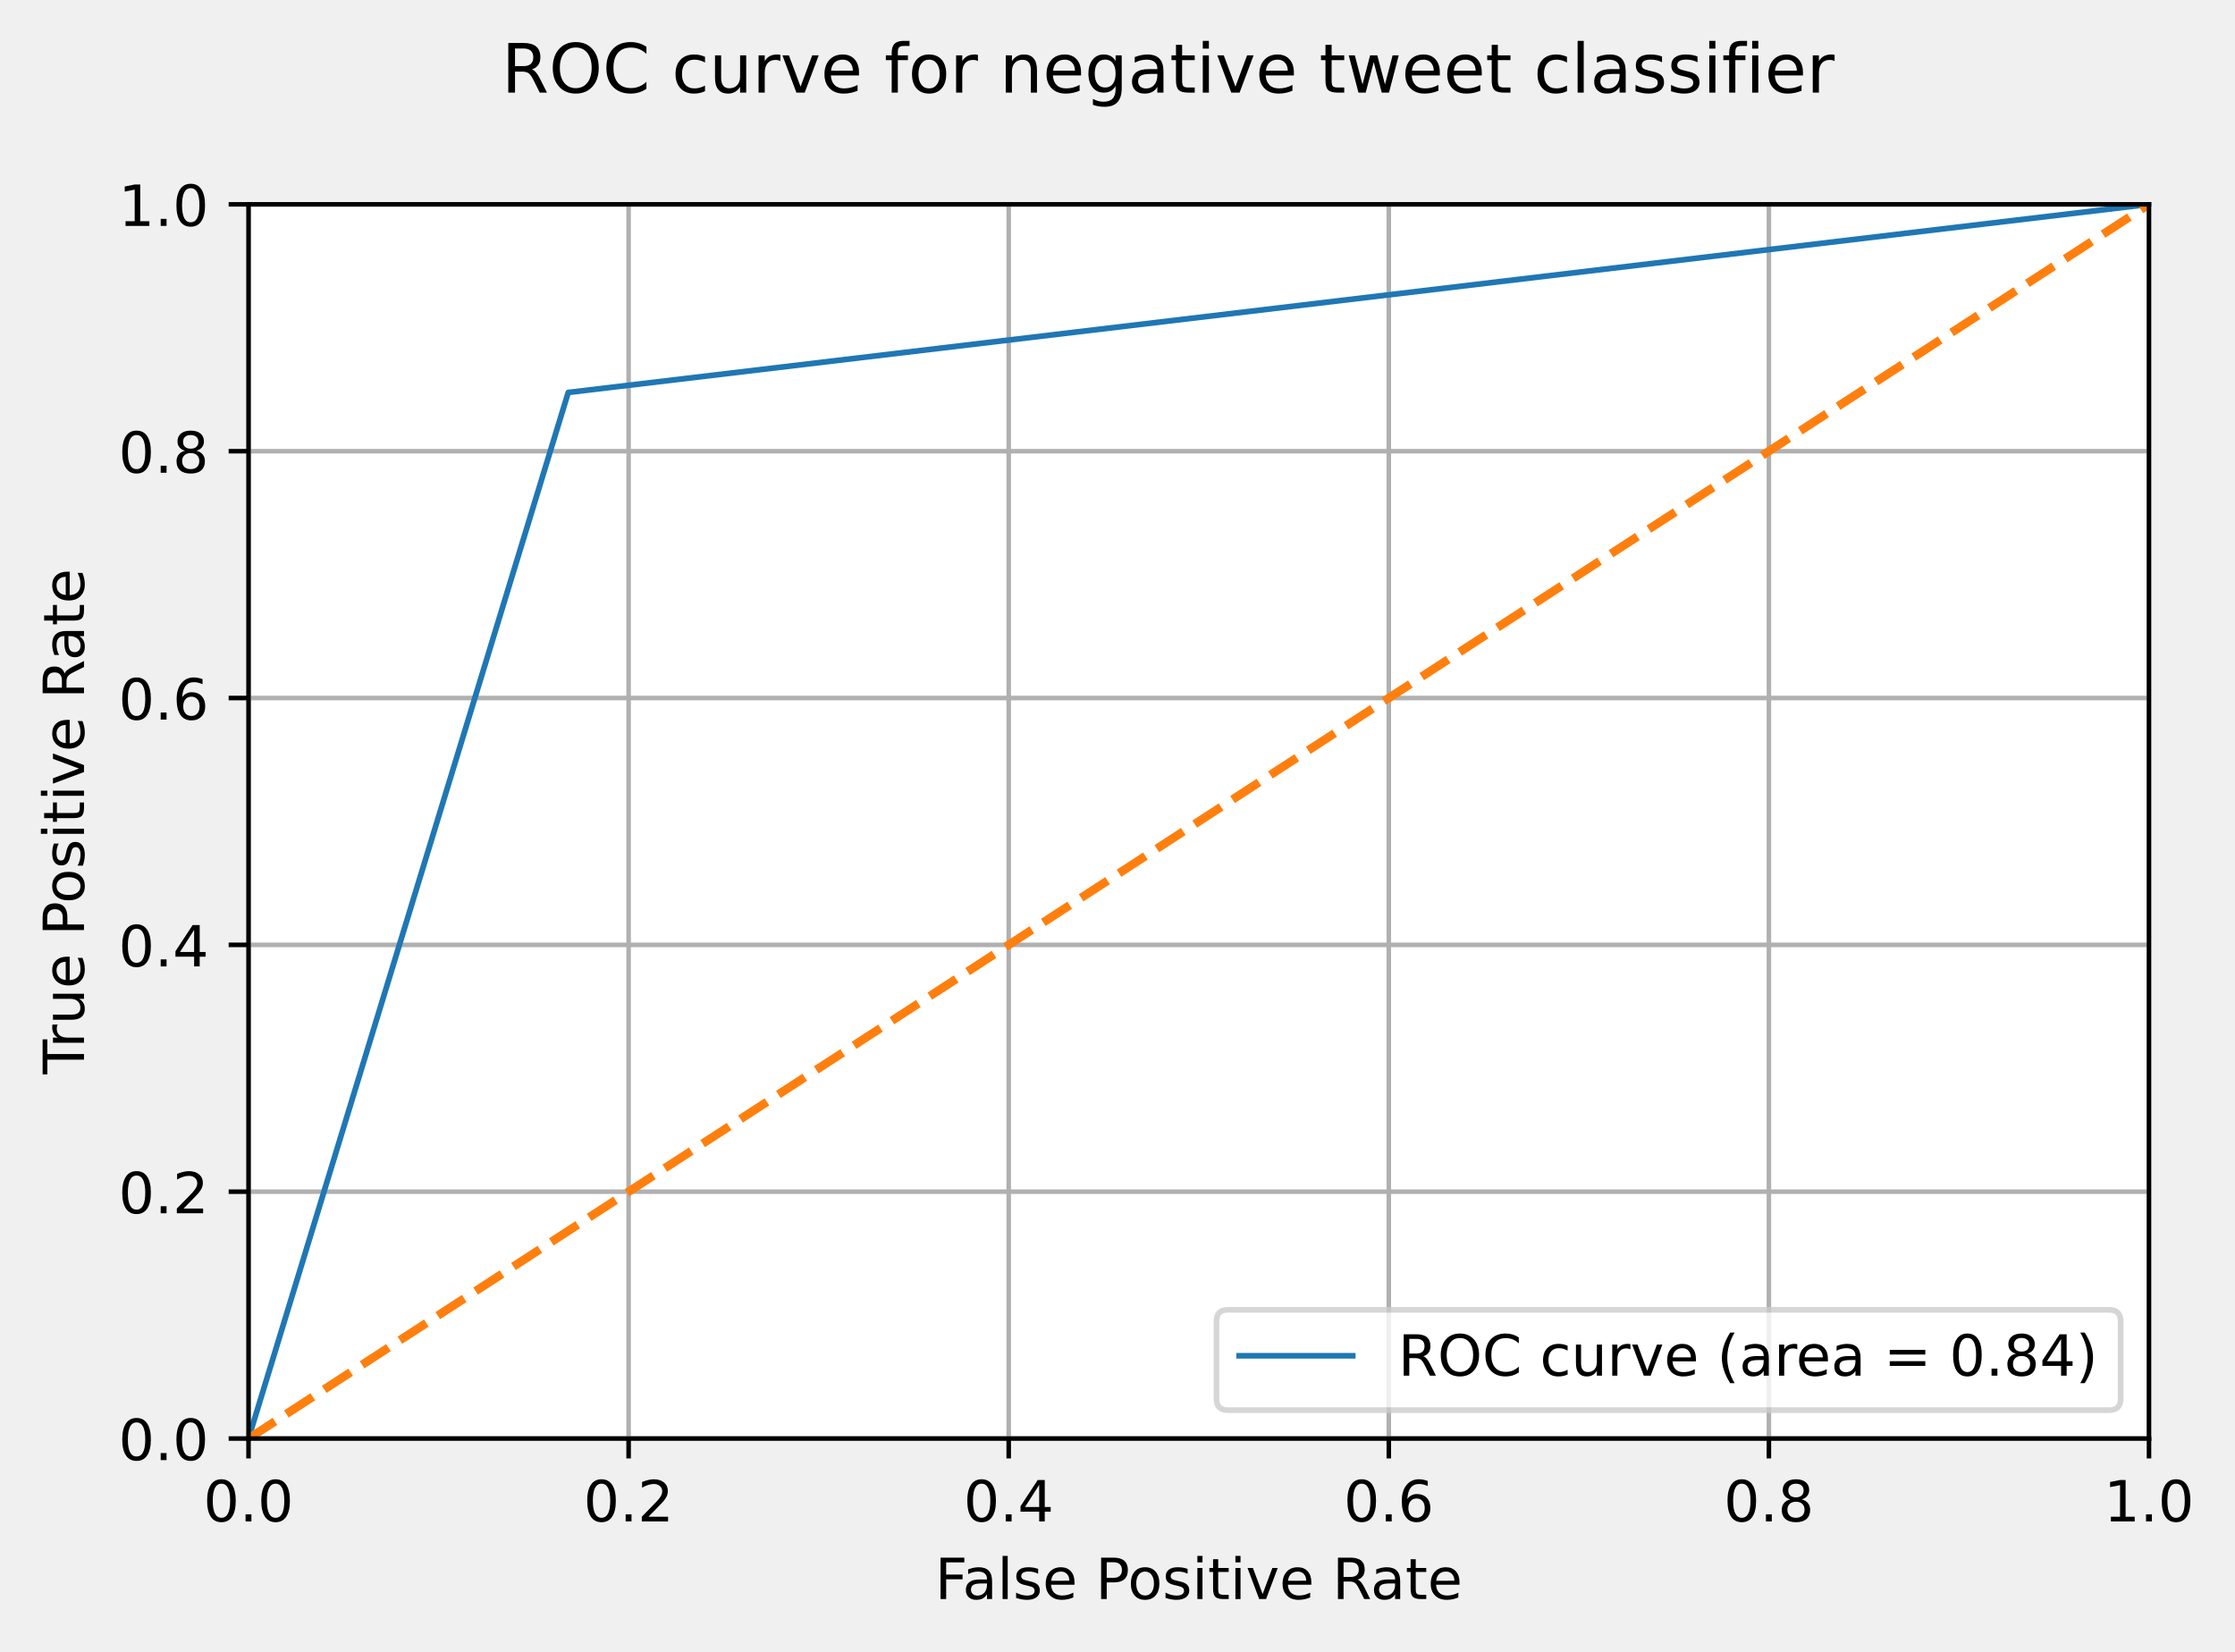
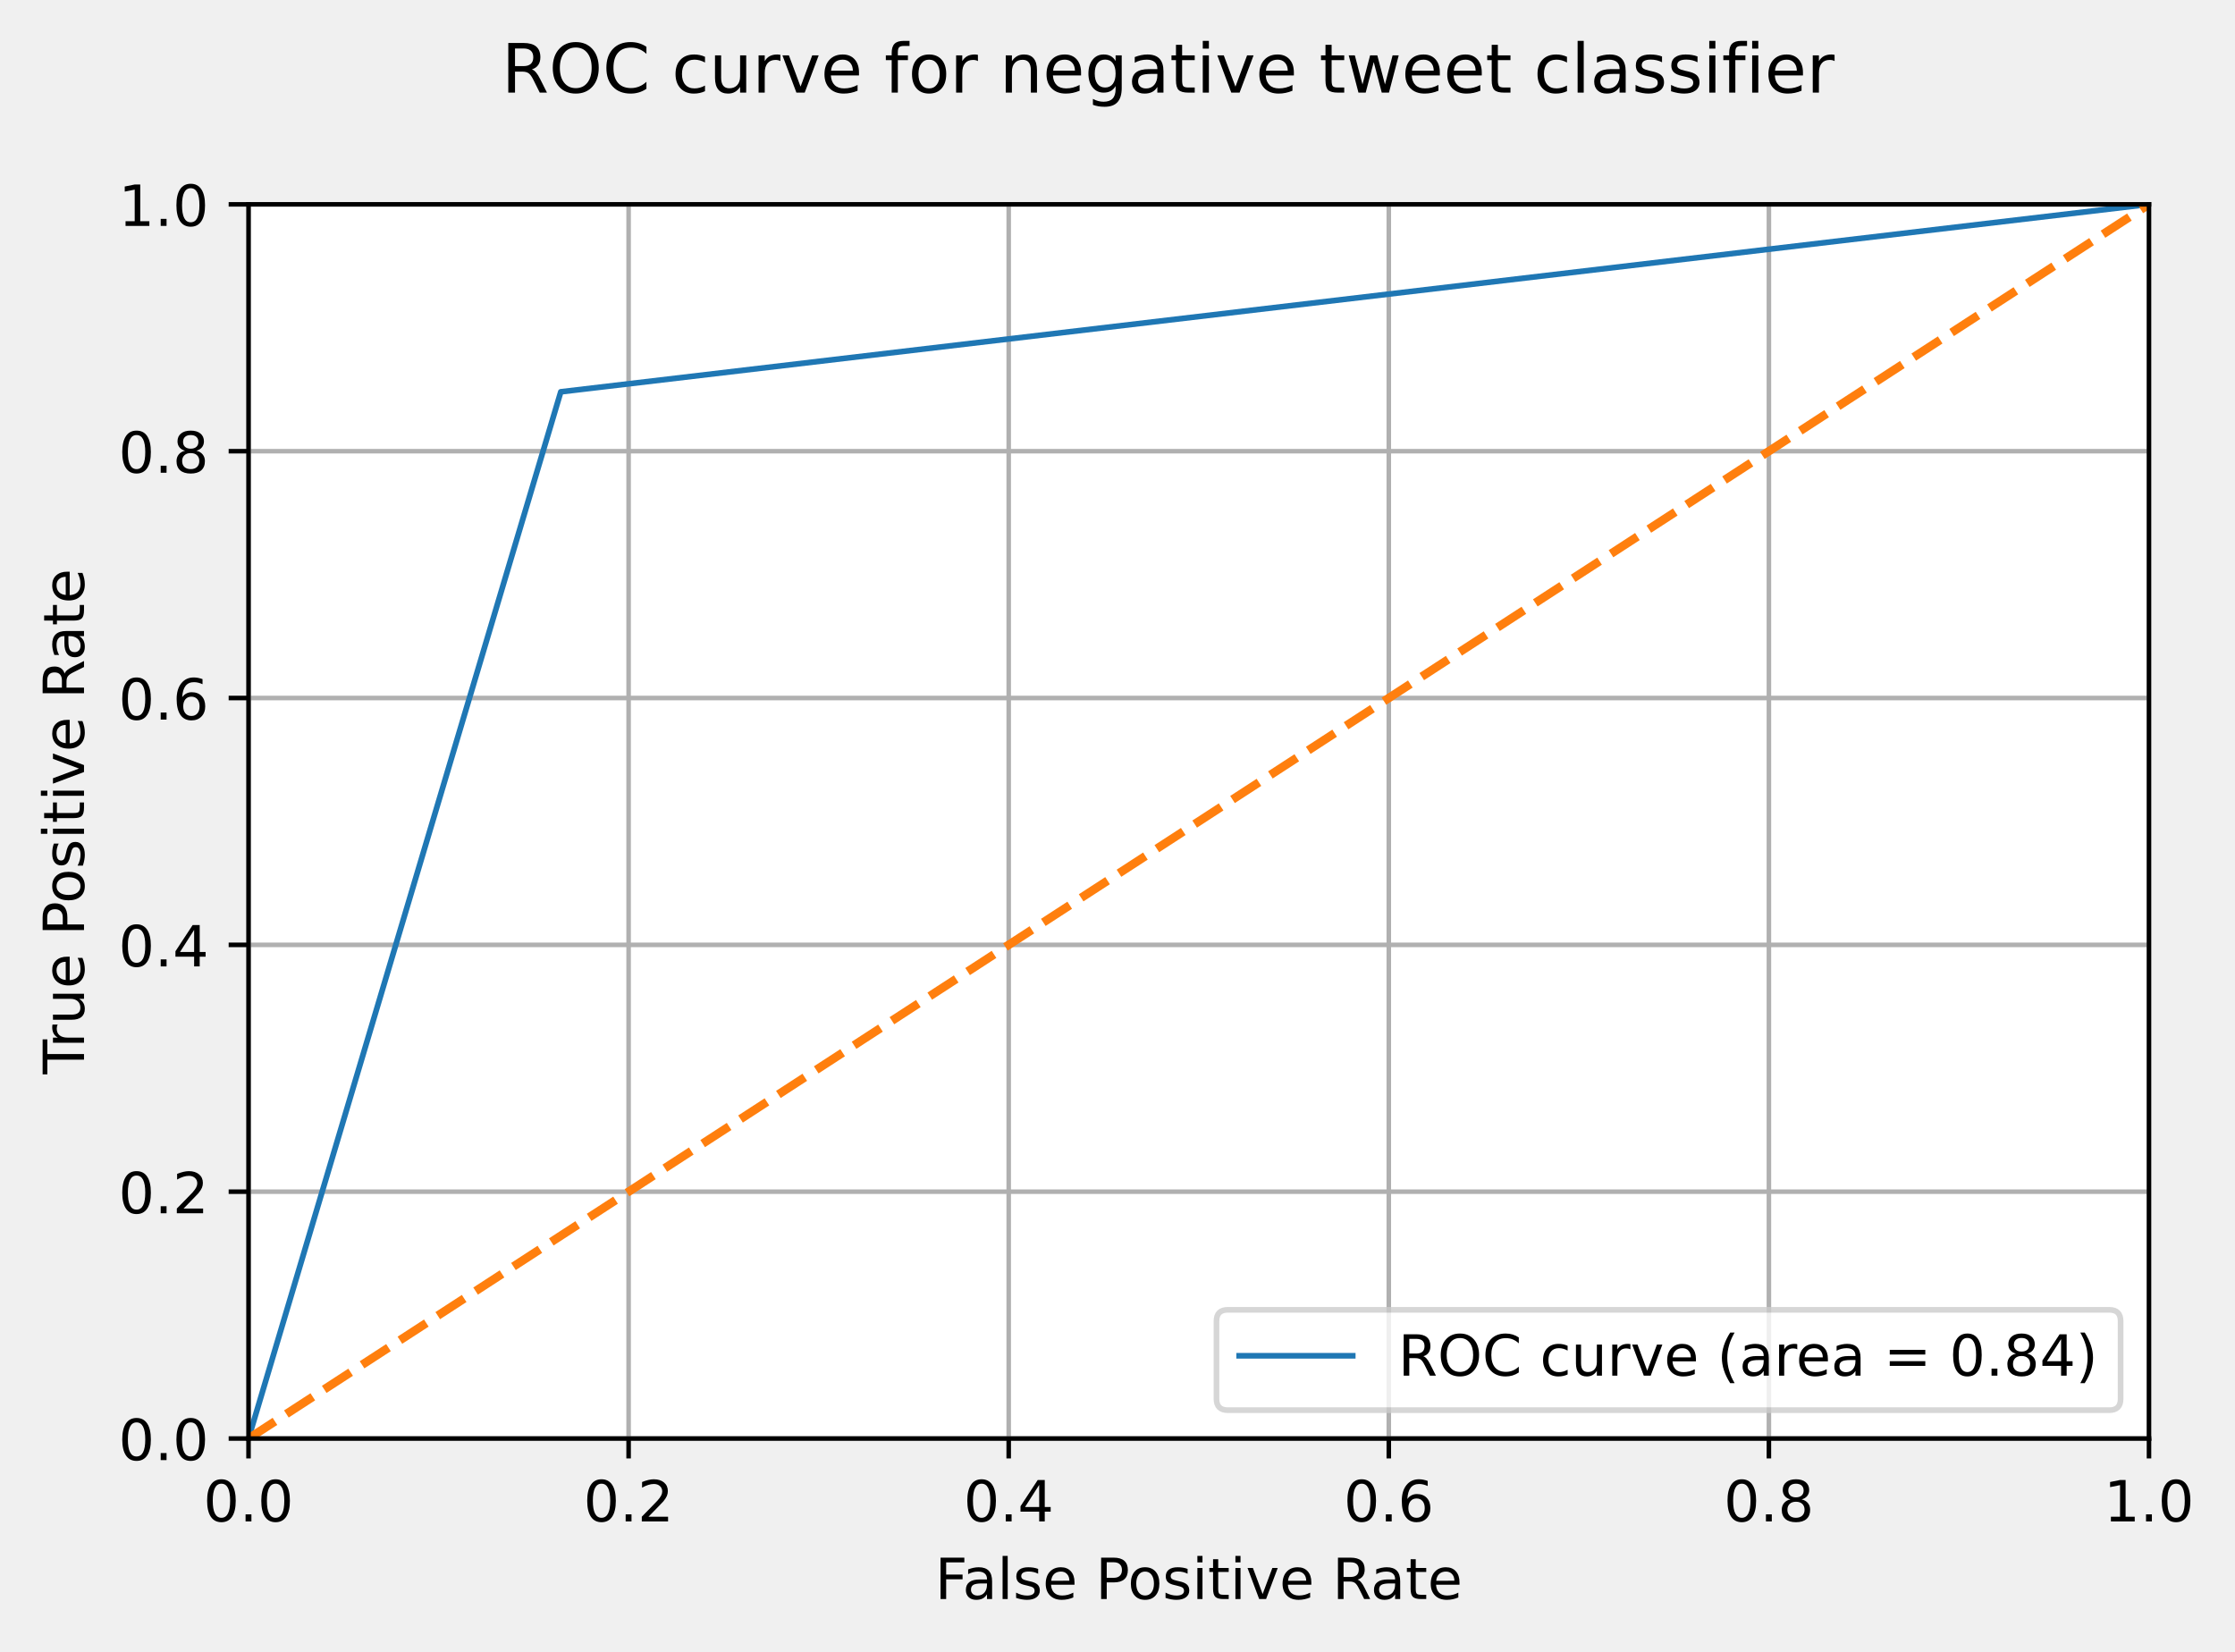
<svg xmlns="http://www.w3.org/2000/svg" xmlns:xlink="http://www.w3.org/1999/xlink" width="393.733pt" height="290.996pt" viewBox="0 0 393.733 290.996" version="1.1">
  <defs>
    <style type="text/css">*{stroke-linejoin: round; stroke-linecap: butt}</style>
  </defs>
  <g id="figure_1">
    <g id="patch_1">
      <path d="M 0 290.996  L 393.733 290.996  L 393.733 0  L 0 0  L 0 290.996  z " style="fill: none" />
    </g>
    <g id="axes_1">
      <g id="patch_2">
        <path d="M 43.781 253.44  L 378.581 253.44  L 378.581 36  L 43.781 36  z " style="fill: #ffffff" />
      </g>
      <g id="matplotlib.axis_1">
        <g id="xtick_1">
          <g id="line2d_1">
-             <path d="M 43.781 253.44  L 43.781 36  " clip-path="url(#pd7490b8d99)" style="fill: none; stroke: #b0b0b0; stroke-width: 0.8; stroke-linecap: square" />
+             <path d="M 43.781 253.44  L 43.781 36  " clip-path="url(#pb6e05b1ce3)" style="fill: none; stroke: #b0b0b0; stroke-width: 0.8; stroke-linecap: square" />
          </g>
          <g id="line2d_2">
            <defs>
-               <path id="m0e8e93b1cd" d="M 0 0  L 0 3.5  " style="stroke: #000000; stroke-width: 0.8" />
+               <path id="mb6fd7aa247" d="M 0 0  L 0 3.5  " style="stroke: #000000; stroke-width: 0.8" />
            </defs>
            <g>
-               <use xlink:href="#m0e8e93b1cd" x="43.781" y="253.44" style="stroke: #000000; stroke-width: 0.8" />
+               <use xlink:href="#mb6fd7aa247" x="43.781" y="253.44" style="stroke: #000000; stroke-width: 0.8" />
            </g>
          </g>
          <g id="text_1">
            <g transform="translate(35.82969 268.0384)scale(0.1 -0.1)">
              <defs>
                <path id="DejaVuSans-30" d="M 2034 4250  Q 1547 4250 1301 3770  Q 1056 3291 1056 2328  Q 1056 1369 1301 889  Q 1547 409 2034 409  Q 2525 409 2770 889  Q 3016 1369 3016 2328  Q 3016 3291 2770 3770  Q 2525 4250 2034 4250  z M 2034 4750  Q 2819 4750 3233 4129  Q 3647 3509 3647 2328  Q 3647 1150 3233 529  Q 2819 -91 2034 -91  Q 1250 -91 836 529  Q 422 1150 422 2328  Q 422 3509 836 4129  Q 1250 4750 2034 4750  z " transform="scale(0.015625)" />
                <path id="DejaVuSans-2e" d="M 684 794  L 1344 794  L 1344 0  L 684 0  L 684 794  z " transform="scale(0.015625)" />
              </defs>
              <use xlink:href="#DejaVuSans-30" />
              <use xlink:href="#DejaVuSans-2e" x="63.623" />
              <use xlink:href="#DejaVuSans-30" x="95.41" />
            </g>
          </g>
        </g>
        <g id="xtick_2">
          <g id="line2d_3">
-             <path d="M 110.741 253.44  L 110.741 36  " clip-path="url(#pd7490b8d99)" style="fill: none; stroke: #b0b0b0; stroke-width: 0.8; stroke-linecap: square" />
+             <path d="M 110.741 253.44  L 110.741 36  " clip-path="url(#pb6e05b1ce3)" style="fill: none; stroke: #b0b0b0; stroke-width: 0.8; stroke-linecap: square" />
          </g>
          <g id="line2d_4">
            <g>
-               <use xlink:href="#m0e8e93b1cd" x="110.741" y="253.44" style="stroke: #000000; stroke-width: 0.8" />
+               <use xlink:href="#mb6fd7aa247" x="110.741" y="253.44" style="stroke: #000000; stroke-width: 0.8" />
            </g>
          </g>
          <g id="text_2">
            <g transform="translate(102.7897 268.0384)scale(0.1 -0.1)">
              <defs>
                <path id="DejaVuSans-32" d="M 1228 531  L 3431 531  L 3431 0  L 469 0  L 469 531  Q 828 903 1448 1529  Q 2069 2156 2228 2338  Q 2531 2678 2651 2914  Q 2772 3150 2772 3378  Q 2772 3750 2511 3984  Q 2250 4219 1831 4219  Q 1534 4219 1204 4116  Q 875 4013 500 3803  L 500 4441  Q 881 4594 1212 4672  Q 1544 4750 1819 4750  Q 2544 4750 2975 4387  Q 3406 4025 3406 3419  Q 3406 3131 3298 2873  Q 3191 2616 2906 2266  Q 2828 2175 2409 1742  Q 1991 1309 1228 531  z " transform="scale(0.015625)" />
              </defs>
              <use xlink:href="#DejaVuSans-30" />
              <use xlink:href="#DejaVuSans-2e" x="63.623" />
              <use xlink:href="#DejaVuSans-32" x="95.41" />
            </g>
          </g>
        </g>
        <g id="xtick_3">
          <g id="line2d_5">
-             <path d="M 177.701 253.44  L 177.701 36  " clip-path="url(#pd7490b8d99)" style="fill: none; stroke: #b0b0b0; stroke-width: 0.8; stroke-linecap: square" />
+             <path d="M 177.701 253.44  L 177.701 36  " clip-path="url(#pb6e05b1ce3)" style="fill: none; stroke: #b0b0b0; stroke-width: 0.8; stroke-linecap: square" />
          </g>
          <g id="line2d_6">
            <g>
-               <use xlink:href="#m0e8e93b1cd" x="177.701" y="253.44" style="stroke: #000000; stroke-width: 0.8" />
+               <use xlink:href="#mb6fd7aa247" x="177.701" y="253.44" style="stroke: #000000; stroke-width: 0.8" />
            </g>
          </g>
          <g id="text_3">
            <g transform="translate(169.7497 268.0384)scale(0.1 -0.1)">
              <defs>
                <path id="DejaVuSans-34" d="M 2419 4116  L 825 1625  L 2419 1625  L 2419 4116  z M 2253 4666  L 3047 4666  L 3047 1625  L 3713 1625  L 3713 1100  L 3047 1100  L 3047 0  L 2419 0  L 2419 1100  L 313 1100  L 313 1709  L 2253 4666  z " transform="scale(0.015625)" />
              </defs>
              <use xlink:href="#DejaVuSans-30" />
              <use xlink:href="#DejaVuSans-2e" x="63.623" />
              <use xlink:href="#DejaVuSans-34" x="95.41" />
            </g>
          </g>
        </g>
        <g id="xtick_4">
          <g id="line2d_7">
-             <path d="M 244.661 253.44  L 244.661 36  " clip-path="url(#pd7490b8d99)" style="fill: none; stroke: #b0b0b0; stroke-width: 0.8; stroke-linecap: square" />
+             <path d="M 244.661 253.44  L 244.661 36  " clip-path="url(#pb6e05b1ce3)" style="fill: none; stroke: #b0b0b0; stroke-width: 0.8; stroke-linecap: square" />
          </g>
          <g id="line2d_8">
            <g>
-               <use xlink:href="#m0e8e93b1cd" x="244.661" y="253.44" style="stroke: #000000; stroke-width: 0.8" />
+               <use xlink:href="#mb6fd7aa247" x="244.661" y="253.44" style="stroke: #000000; stroke-width: 0.8" />
            </g>
          </g>
          <g id="text_4">
            <g transform="translate(236.7097 268.0384)scale(0.1 -0.1)">
              <defs>
                <path id="DejaVuSans-36" d="M 2113 2584  Q 1688 2584 1439 2293  Q 1191 2003 1191 1497  Q 1191 994 1439 701  Q 1688 409 2113 409  Q 2538 409 2786 701  Q 3034 994 3034 1497  Q 3034 2003 2786 2293  Q 2538 2584 2113 2584  z M 3366 4563  L 3366 3988  Q 3128 4100 2886 4159  Q 2644 4219 2406 4219  Q 1781 4219 1451 3797  Q 1122 3375 1075 2522  Q 1259 2794 1537 2939  Q 1816 3084 2150 3084  Q 2853 3084 3261 2657  Q 3669 2231 3669 1497  Q 3669 778 3244 343  Q 2819 -91 2113 -91  Q 1303 -91 875 529  Q 447 1150 447 2328  Q 447 3434 972 4092  Q 1497 4750 2381 4750  Q 2619 4750 2861 4703  Q 3103 4656 3366 4563  z " transform="scale(0.015625)" />
              </defs>
              <use xlink:href="#DejaVuSans-30" />
              <use xlink:href="#DejaVuSans-2e" x="63.623" />
              <use xlink:href="#DejaVuSans-36" x="95.41" />
            </g>
          </g>
        </g>
        <g id="xtick_5">
          <g id="line2d_9">
-             <path d="M 311.621 253.44  L 311.621 36  " clip-path="url(#pd7490b8d99)" style="fill: none; stroke: #b0b0b0; stroke-width: 0.8; stroke-linecap: square" />
+             <path d="M 311.621 253.44  L 311.621 36  " clip-path="url(#pb6e05b1ce3)" style="fill: none; stroke: #b0b0b0; stroke-width: 0.8; stroke-linecap: square" />
          </g>
          <g id="line2d_10">
            <g>
-               <use xlink:href="#m0e8e93b1cd" x="311.621" y="253.44" style="stroke: #000000; stroke-width: 0.8" />
+               <use xlink:href="#mb6fd7aa247" x="311.621" y="253.44" style="stroke: #000000; stroke-width: 0.8" />
            </g>
          </g>
          <g id="text_5">
            <g transform="translate(303.6697 268.0384)scale(0.1 -0.1)">
              <defs>
                <path id="DejaVuSans-38" d="M 2034 2216  Q 1584 2216 1326 1975  Q 1069 1734 1069 1313  Q 1069 891 1326 650  Q 1584 409 2034 409  Q 2484 409 2743 651  Q 3003 894 3003 1313  Q 3003 1734 2745 1975  Q 2488 2216 2034 2216  z M 1403 2484  Q 997 2584 770 2862  Q 544 3141 544 3541  Q 544 4100 942 4425  Q 1341 4750 2034 4750  Q 2731 4750 3128 4425  Q 3525 4100 3525 3541  Q 3525 3141 3298 2862  Q 3072 2584 2669 2484  Q 3125 2378 3379 2068  Q 3634 1759 3634 1313  Q 3634 634 3220 271  Q 2806 -91 2034 -91  Q 1263 -91 848 271  Q 434 634 434 1313  Q 434 1759 690 2068  Q 947 2378 1403 2484  z M 1172 3481  Q 1172 3119 1398 2916  Q 1625 2713 2034 2713  Q 2441 2713 2670 2916  Q 2900 3119 2900 3481  Q 2900 3844 2670 4047  Q 2441 4250 2034 4250  Q 1625 4250 1398 4047  Q 1172 3844 1172 3481  z " transform="scale(0.015625)" />
              </defs>
              <use xlink:href="#DejaVuSans-30" />
              <use xlink:href="#DejaVuSans-2e" x="63.623" />
              <use xlink:href="#DejaVuSans-38" x="95.41" />
            </g>
          </g>
        </g>
        <g id="xtick_6">
          <g id="line2d_11">
-             <path d="M 378.581 253.44  L 378.581 36  " clip-path="url(#pd7490b8d99)" style="fill: none; stroke: #b0b0b0; stroke-width: 0.8; stroke-linecap: square" />
+             <path d="M 378.581 253.44  L 378.581 36  " clip-path="url(#pb6e05b1ce3)" style="fill: none; stroke: #b0b0b0; stroke-width: 0.8; stroke-linecap: square" />
          </g>
          <g id="line2d_12">
            <g>
-               <use xlink:href="#m0e8e93b1cd" x="378.581" y="253.44" style="stroke: #000000; stroke-width: 0.8" />
+               <use xlink:href="#mb6fd7aa247" x="378.581" y="253.44" style="stroke: #000000; stroke-width: 0.8" />
            </g>
          </g>
          <g id="text_6">
            <g transform="translate(370.6297 268.0384)scale(0.1 -0.1)">
              <defs>
                <path id="DejaVuSans-31" d="M 794 531  L 1825 531  L 1825 4091  L 703 3866  L 703 4441  L 1819 4666  L 2450 4666  L 2450 531  L 3481 531  L 3481 0  L 794 0  L 794 531  z " transform="scale(0.015625)" />
              </defs>
              <use xlink:href="#DejaVuSans-31" />
              <use xlink:href="#DejaVuSans-2e" x="63.623" />
              <use xlink:href="#DejaVuSans-30" x="95.41" />
            </g>
          </g>
        </g>
        <g id="text_7">
          <g transform="translate(164.7148 281.7166)scale(0.1 -0.1)">
            <defs>
              <path id="DejaVuSans-46" d="M 628 4666  L 3309 4666  L 3309 4134  L 1259 4134  L 1259 2759  L 3109 2759  L 3109 2228  L 1259 2228  L 1259 0  L 628 0  L 628 4666  z " transform="scale(0.015625)" />
              <path id="DejaVuSans-61" d="M 2194 1759  Q 1497 1759 1228 1600  Q 959 1441 959 1056  Q 959 750 1161 570  Q 1363 391 1709 391  Q 2188 391 2477 730  Q 2766 1069 2766 1631  L 2766 1759  L 2194 1759  z M 3341 1997  L 3341 0  L 2766 0  L 2766 531  Q 2569 213 2275 61  Q 1981 -91 1556 -91  Q 1019 -91 701 211  Q 384 513 384 1019  Q 384 1609 779 1909  Q 1175 2209 1959 2209  L 2766 2209  L 2766 2266  Q 2766 2663 2505 2880  Q 2244 3097 1772 3097  Q 1472 3097 1187 3025  Q 903 2953 641 2809  L 641 3341  Q 956 3463 1253 3523  Q 1550 3584 1831 3584  Q 2591 3584 2966 3190  Q 3341 2797 3341 1997  z " transform="scale(0.015625)" />
              <path id="DejaVuSans-6c" d="M 603 4863  L 1178 4863  L 1178 0  L 603 0  L 603 4863  z " transform="scale(0.015625)" />
              <path id="DejaVuSans-73" d="M 2834 3397  L 2834 2853  Q 2591 2978 2328 3040  Q 2066 3103 1784 3103  Q 1356 3103 1142 2972  Q 928 2841 928 2578  Q 928 2378 1081 2264  Q 1234 2150 1697 2047  L 1894 2003  Q 2506 1872 2764 1633  Q 3022 1394 3022 966  Q 3022 478 2636 193  Q 2250 -91 1575 -91  Q 1294 -91 989 -36  Q 684 19 347 128  L 347 722  Q 666 556 975 473  Q 1284 391 1588 391  Q 1994 391 2212 530  Q 2431 669 2431 922  Q 2431 1156 2273 1281  Q 2116 1406 1581 1522  L 1381 1569  Q 847 1681 609 1914  Q 372 2147 372 2553  Q 372 3047 722 3315  Q 1072 3584 1716 3584  Q 2034 3584 2315 3537  Q 2597 3491 2834 3397  z " transform="scale(0.015625)" />
              <path id="DejaVuSans-65" d="M 3597 1894  L 3597 1613  L 953 1613  Q 991 1019 1311 708  Q 1631 397 2203 397  Q 2534 397 2845 478  Q 3156 559 3463 722  L 3463 178  Q 3153 47 2828 -22  Q 2503 -91 2169 -91  Q 1331 -91 842 396  Q 353 884 353 1716  Q 353 2575 817 3079  Q 1281 3584 2069 3584  Q 2775 3584 3186 3129  Q 3597 2675 3597 1894  z M 3022 2063  Q 3016 2534 2758 2815  Q 2500 3097 2075 3097  Q 1594 3097 1305 2825  Q 1016 2553 972 2059  L 3022 2063  z " transform="scale(0.015625)" />
              <path id="DejaVuSans-20" transform="scale(0.015625)" />
              <path id="DejaVuSans-50" d="M 1259 4147  L 1259 2394  L 2053 2394  Q 2494 2394 2734 2622  Q 2975 2850 2975 3272  Q 2975 3691 2734 3919  Q 2494 4147 2053 4147  L 1259 4147  z M 628 4666  L 2053 4666  Q 2838 4666 3239 4311  Q 3641 3956 3641 3272  Q 3641 2581 3239 2228  Q 2838 1875 2053 1875  L 1259 1875  L 1259 0  L 628 0  L 628 4666  z " transform="scale(0.015625)" />
              <path id="DejaVuSans-6f" d="M 1959 3097  Q 1497 3097 1228 2736  Q 959 2375 959 1747  Q 959 1119 1226 758  Q 1494 397 1959 397  Q 2419 397 2687 759  Q 2956 1122 2956 1747  Q 2956 2369 2687 2733  Q 2419 3097 1959 3097  z M 1959 3584  Q 2709 3584 3137 3096  Q 3566 2609 3566 1747  Q 3566 888 3137 398  Q 2709 -91 1959 -91  Q 1206 -91 779 398  Q 353 888 353 1747  Q 353 2609 779 3096  Q 1206 3584 1959 3584  z " transform="scale(0.015625)" />
              <path id="DejaVuSans-69" d="M 603 3500  L 1178 3500  L 1178 0  L 603 0  L 603 3500  z M 603 4863  L 1178 4863  L 1178 4134  L 603 4134  L 603 4863  z " transform="scale(0.015625)" />
              <path id="DejaVuSans-74" d="M 1172 4494  L 1172 3500  L 2356 3500  L 2356 3053  L 1172 3053  L 1172 1153  Q 1172 725 1289 603  Q 1406 481 1766 481  L 2356 481  L 2356 0  L 1766 0  Q 1100 0 847 248  Q 594 497 594 1153  L 594 3053  L 172 3053  L 172 3500  L 594 3500  L 594 4494  L 1172 4494  z " transform="scale(0.015625)" />
              <path id="DejaVuSans-76" d="M 191 3500  L 800 3500  L 1894 563  L 2988 3500  L 3597 3500  L 2284 0  L 1503 0  L 191 3500  z " transform="scale(0.015625)" />
              <path id="DejaVuSans-52" d="M 2841 2188  Q 3044 2119 3236 1894  Q 3428 1669 3622 1275  L 4263 0  L 3584 0  L 2988 1197  Q 2756 1666 2539 1819  Q 2322 1972 1947 1972  L 1259 1972  L 1259 0  L 628 0  L 628 4666  L 2053 4666  Q 2853 4666 3247 4331  Q 3641 3997 3641 3322  Q 3641 2881 3436 2590  Q 3231 2300 2841 2188  z M 1259 4147  L 1259 2491  L 2053 2491  Q 2509 2491 2742 2702  Q 2975 2913 2975 3322  Q 2975 3731 2742 3939  Q 2509 4147 2053 4147  L 1259 4147  z " transform="scale(0.015625)" />
            </defs>
            <use xlink:href="#DejaVuSans-46" />
            <use xlink:href="#DejaVuSans-61" x="48.395" />
            <use xlink:href="#DejaVuSans-6c" x="109.674" />
            <use xlink:href="#DejaVuSans-73" x="137.457" />
            <use xlink:href="#DejaVuSans-65" x="189.557" />
            <use xlink:href="#DejaVuSans-20" x="251.08" />
            <use xlink:href="#DejaVuSans-50" x="282.867" />
            <use xlink:href="#DejaVuSans-6f" x="339.545" />
            <use xlink:href="#DejaVuSans-73" x="400.727" />
            <use xlink:href="#DejaVuSans-69" x="452.826" />
            <use xlink:href="#DejaVuSans-74" x="480.609" />
            <use xlink:href="#DejaVuSans-69" x="519.818" />
            <use xlink:href="#DejaVuSans-76" x="547.602" />
            <use xlink:href="#DejaVuSans-65" x="606.781" />
            <use xlink:href="#DejaVuSans-20" x="668.305" />
            <use xlink:href="#DejaVuSans-52" x="700.092" />
            <use xlink:href="#DejaVuSans-61" x="767.324" />
            <use xlink:href="#DejaVuSans-74" x="828.604" />
            <use xlink:href="#DejaVuSans-65" x="867.812" />
          </g>
        </g>
      </g>
      <g id="matplotlib.axis_2">
        <g id="ytick_1">
          <g id="line2d_13">
-             <path d="M 43.781 253.44  L 378.581 253.44  " clip-path="url(#pd7490b8d99)" style="fill: none; stroke: #b0b0b0; stroke-width: 0.8; stroke-linecap: square" />
+             <path d="M 43.781 253.44  L 378.581 253.44  " clip-path="url(#pb6e05b1ce3)" style="fill: none; stroke: #b0b0b0; stroke-width: 0.8; stroke-linecap: square" />
          </g>
          <g id="line2d_14">
            <defs>
-               <path id="mb7db2887cf" d="M 0 0  L -3.5 0  " style="stroke: #000000; stroke-width: 0.8" />
+               <path id="m472861e6e4" d="M 0 0  L -3.5 0  " style="stroke: #000000; stroke-width: 0.8" />
            </defs>
            <g>
-               <use xlink:href="#mb7db2887cf" x="43.781" y="253.44" style="stroke: #000000; stroke-width: 0.8" />
+               <use xlink:href="#m472861e6e4" x="43.781" y="253.44" style="stroke: #000000; stroke-width: 0.8" />
            </g>
          </g>
          <g id="text_8">
            <g transform="translate(20.87813 257.2392)scale(0.1 -0.1)">
              <use xlink:href="#DejaVuSans-30" />
              <use xlink:href="#DejaVuSans-2e" x="63.623" />
              <use xlink:href="#DejaVuSans-30" x="95.41" />
            </g>
          </g>
        </g>
        <g id="ytick_2">
          <g id="line2d_15">
-             <path d="M 43.781 209.952  L 378.581 209.952  " clip-path="url(#pd7490b8d99)" style="fill: none; stroke: #b0b0b0; stroke-width: 0.8; stroke-linecap: square" />
+             <path d="M 43.781 209.952  L 378.581 209.952  " clip-path="url(#pb6e05b1ce3)" style="fill: none; stroke: #b0b0b0; stroke-width: 0.8; stroke-linecap: square" />
          </g>
          <g id="line2d_16">
            <g>
-               <use xlink:href="#mb7db2887cf" x="43.781" y="209.952" style="stroke: #000000; stroke-width: 0.8" />
+               <use xlink:href="#m472861e6e4" x="43.781" y="209.952" style="stroke: #000000; stroke-width: 0.8" />
            </g>
          </g>
          <g id="text_9">
            <g transform="translate(20.87813 213.7512)scale(0.1 -0.1)">
              <use xlink:href="#DejaVuSans-30" />
              <use xlink:href="#DejaVuSans-2e" x="63.623" />
              <use xlink:href="#DejaVuSans-32" x="95.41" />
            </g>
          </g>
        </g>
        <g id="ytick_3">
          <g id="line2d_17">
-             <path d="M 43.781 166.464  L 378.581 166.464  " clip-path="url(#pd7490b8d99)" style="fill: none; stroke: #b0b0b0; stroke-width: 0.8; stroke-linecap: square" />
+             <path d="M 43.781 166.464  L 378.581 166.464  " clip-path="url(#pb6e05b1ce3)" style="fill: none; stroke: #b0b0b0; stroke-width: 0.8; stroke-linecap: square" />
          </g>
          <g id="line2d_18">
            <g>
-               <use xlink:href="#mb7db2887cf" x="43.781" y="166.464" style="stroke: #000000; stroke-width: 0.8" />
+               <use xlink:href="#m472861e6e4" x="43.781" y="166.464" style="stroke: #000000; stroke-width: 0.8" />
            </g>
          </g>
          <g id="text_10">
            <g transform="translate(20.87813 170.2632)scale(0.1 -0.1)">
              <use xlink:href="#DejaVuSans-30" />
              <use xlink:href="#DejaVuSans-2e" x="63.623" />
              <use xlink:href="#DejaVuSans-34" x="95.41" />
            </g>
          </g>
        </g>
        <g id="ytick_4">
          <g id="line2d_19">
-             <path d="M 43.781 122.976  L 378.581 122.976  " clip-path="url(#pd7490b8d99)" style="fill: none; stroke: #b0b0b0; stroke-width: 0.8; stroke-linecap: square" />
+             <path d="M 43.781 122.976  L 378.581 122.976  " clip-path="url(#pb6e05b1ce3)" style="fill: none; stroke: #b0b0b0; stroke-width: 0.8; stroke-linecap: square" />
          </g>
          <g id="line2d_20">
            <g>
-               <use xlink:href="#mb7db2887cf" x="43.781" y="122.976" style="stroke: #000000; stroke-width: 0.8" />
+               <use xlink:href="#m472861e6e4" x="43.781" y="122.976" style="stroke: #000000; stroke-width: 0.8" />
            </g>
          </g>
          <g id="text_11">
            <g transform="translate(20.87813 126.7752)scale(0.1 -0.1)">
              <use xlink:href="#DejaVuSans-30" />
              <use xlink:href="#DejaVuSans-2e" x="63.623" />
              <use xlink:href="#DejaVuSans-36" x="95.41" />
            </g>
          </g>
        </g>
        <g id="ytick_5">
          <g id="line2d_21">
-             <path d="M 43.781 79.488  L 378.581 79.488  " clip-path="url(#pd7490b8d99)" style="fill: none; stroke: #b0b0b0; stroke-width: 0.8; stroke-linecap: square" />
+             <path d="M 43.781 79.488  L 378.581 79.488  " clip-path="url(#pb6e05b1ce3)" style="fill: none; stroke: #b0b0b0; stroke-width: 0.8; stroke-linecap: square" />
          </g>
          <g id="line2d_22">
            <g>
-               <use xlink:href="#mb7db2887cf" x="43.781" y="79.488" style="stroke: #000000; stroke-width: 0.8" />
+               <use xlink:href="#m472861e6e4" x="43.781" y="79.488" style="stroke: #000000; stroke-width: 0.8" />
            </g>
          </g>
          <g id="text_12">
            <g transform="translate(20.87813 83.28722)scale(0.1 -0.1)">
              <use xlink:href="#DejaVuSans-30" />
              <use xlink:href="#DejaVuSans-2e" x="63.623" />
              <use xlink:href="#DejaVuSans-38" x="95.41" />
            </g>
          </g>
        </g>
        <g id="ytick_6">
          <g id="line2d_23">
-             <path d="M 43.781 36  L 378.581 36  " clip-path="url(#pd7490b8d99)" style="fill: none; stroke: #b0b0b0; stroke-width: 0.8; stroke-linecap: square" />
+             <path d="M 43.781 36  L 378.581 36  " clip-path="url(#pb6e05b1ce3)" style="fill: none; stroke: #b0b0b0; stroke-width: 0.8; stroke-linecap: square" />
          </g>
          <g id="line2d_24">
            <g>
-               <use xlink:href="#mb7db2887cf" x="43.781" y="36" style="stroke: #000000; stroke-width: 0.8" />
+               <use xlink:href="#m472861e6e4" x="43.781" y="36" style="stroke: #000000; stroke-width: 0.8" />
            </g>
          </g>
          <g id="text_13">
            <g transform="translate(20.87813 39.79922)scale(0.1 -0.1)">
              <use xlink:href="#DejaVuSans-31" />
              <use xlink:href="#DejaVuSans-2e" x="63.623" />
              <use xlink:href="#DejaVuSans-30" x="95.41" />
            </g>
          </g>
        </g>
        <g id="text_14">
          <g transform="translate(14.79844 189.2497)rotate(-90)scale(0.1 -0.1)">
            <defs>
              <path id="DejaVuSans-54" d="M -19 4666  L 3928 4666  L 3928 4134  L 2272 4134  L 2272 0  L 1638 0  L 1638 4134  L -19 4134  L -19 4666  z " transform="scale(0.015625)" />
              <path id="DejaVuSans-72" d="M 2631 2963  Q 2534 3019 2420 3045  Q 2306 3072 2169 3072  Q 1681 3072 1420 2755  Q 1159 2438 1159 1844  L 1159 0  L 581 0  L 581 3500  L 1159 3500  L 1159 2956  Q 1341 3275 1631 3429  Q 1922 3584 2338 3584  Q 2397 3584 2469 3576  Q 2541 3569 2628 3553  L 2631 2963  z " transform="scale(0.015625)" />
              <path id="DejaVuSans-75" d="M 544 1381  L 544 3500  L 1119 3500  L 1119 1403  Q 1119 906 1312 657  Q 1506 409 1894 409  Q 2359 409 2629 706  Q 2900 1003 2900 1516  L 2900 3500  L 3475 3500  L 3475 0  L 2900 0  L 2900 538  Q 2691 219 2414 64  Q 2138 -91 1772 -91  Q 1169 -91 856 284  Q 544 659 544 1381  z M 1991 3584  L 1991 3584  z " transform="scale(0.015625)" />
            </defs>
            <use xlink:href="#DejaVuSans-54" />
            <use xlink:href="#DejaVuSans-72" x="46.334" />
            <use xlink:href="#DejaVuSans-75" x="87.447" />
            <use xlink:href="#DejaVuSans-65" x="150.826" />
            <use xlink:href="#DejaVuSans-20" x="212.35" />
            <use xlink:href="#DejaVuSans-50" x="244.137" />
            <use xlink:href="#DejaVuSans-6f" x="300.814" />
            <use xlink:href="#DejaVuSans-73" x="361.996" />
            <use xlink:href="#DejaVuSans-69" x="414.096" />
            <use xlink:href="#DejaVuSans-74" x="441.879" />
            <use xlink:href="#DejaVuSans-69" x="481.088" />
            <use xlink:href="#DejaVuSans-76" x="508.871" />
            <use xlink:href="#DejaVuSans-65" x="568.051" />
            <use xlink:href="#DejaVuSans-20" x="629.574" />
            <use xlink:href="#DejaVuSans-52" x="661.361" />
            <use xlink:href="#DejaVuSans-61" x="728.594" />
            <use xlink:href="#DejaVuSans-74" x="789.873" />
            <use xlink:href="#DejaVuSans-65" x="829.082" />
          </g>
        </g>
      </g>
      <g id="line2d_25">
-         <path d="M 43.781 253.44  L 100.105 69.142  L 378.581 36  " clip-path="url(#pd7490b8d99)" style="fill: none; stroke: #1f77b4; stroke-linecap: square" />
+         <path d="M 43.781 253.44  L 98.793 69.028  L 378.581 36  " clip-path="url(#pb6e05b1ce3)" style="fill: none; stroke: #1f77b4; stroke-linecap: square" />
      </g>
      <g id="line2d_26">
-         <path d="M 43.781 253.44  L 47.163 251.244  L 50.545 249.047  L 53.927 246.851  L 57.309 244.655  L 60.69 242.458  L 64.072 240.262  L 67.454 238.065  L 70.836 235.869  L 74.218 233.673  L 77.599 231.476  L 80.981 229.28  L 84.363 227.084  L 87.745 224.887  L 91.127 222.691  L 94.509 220.495  L 97.89 218.298  L 101.272 216.102  L 104.654 213.905  L 108.036 211.709  L 111.418 209.513  L 114.799 207.316  L 118.181 205.12  L 121.563 202.924  L 124.945 200.727  L 128.327 198.531  L 131.709 196.335  L 135.09 194.138  L 138.472 191.942  L 141.854 189.745  L 145.236 187.549  L 148.618 185.353  L 151.999 183.156  L 155.381 180.96  L 158.763 178.764  L 162.145 176.567  L 165.527 174.371  L 168.909 172.175  L 172.29 169.978  L 175.672 167.782  L 179.054 165.585  L 182.436 163.389  L 185.818 161.193  L 189.199 158.996  L 192.581 156.8  L 195.963 154.604  L 199.345 152.407  L 202.727 150.211  L 206.109 148.015  L 209.49 145.818  L 212.872 143.622  L 216.254 141.425  L 219.636 139.229  L 223.018 137.033  L 226.399 134.836  L 229.781 132.64  L 233.163 130.444  L 236.545 128.247  L 239.927 126.051  L 243.309 123.855  L 246.69 121.658  L 250.072 119.462  L 253.454 117.265  L 256.836 115.069  L 260.218 112.873  L 263.599 110.676  L 266.981 108.48  L 270.363 106.284  L 273.745 104.087  L 277.127 101.891  L 280.509 99.695  L 283.89 97.498  L 287.272 95.302  L 290.654 93.105  L 294.036 90.909  L 297.418 88.713  L 300.799 86.516  L 304.181 84.32  L 307.563 82.124  L 310.945 79.927  L 314.327 77.731  L 317.709 75.535  L 321.09 73.338  L 324.472 71.142  L 327.854 68.945  L 331.236 66.749  L 334.618 64.553  L 337.999 62.356  L 341.381 60.16  L 344.763 57.964  L 348.145 55.767  L 351.527 53.571  L 354.909 51.375  L 358.29 49.178  L 361.672 46.982  L 365.054 44.785  L 368.436 42.589  L 371.818 40.393  L 375.199 38.196  L 378.581 36  " clip-path="url(#pd7490b8d99)" style="fill: none; stroke-dasharray: 5.55,2.4; stroke-dashoffset: 0; stroke: #ff7f0e; stroke-width: 1.5" />
+         <path d="M 43.781 253.44  L 47.163 251.244  L 50.545 249.047  L 53.927 246.851  L 57.309 244.655  L 60.69 242.458  L 64.072 240.262  L 67.454 238.065  L 70.836 235.869  L 74.218 233.673  L 77.599 231.476  L 80.981 229.28  L 84.363 227.084  L 87.745 224.887  L 91.127 222.691  L 94.509 220.495  L 97.89 218.298  L 101.272 216.102  L 104.654 213.905  L 108.036 211.709  L 111.418 209.513  L 114.799 207.316  L 118.181 205.12  L 121.563 202.924  L 124.945 200.727  L 128.327 198.531  L 131.709 196.335  L 135.09 194.138  L 138.472 191.942  L 141.854 189.745  L 145.236 187.549  L 148.618 185.353  L 151.999 183.156  L 155.381 180.96  L 158.763 178.764  L 162.145 176.567  L 165.527 174.371  L 168.909 172.175  L 172.29 169.978  L 175.672 167.782  L 179.054 165.585  L 182.436 163.389  L 185.818 161.193  L 189.199 158.996  L 192.581 156.8  L 195.963 154.604  L 199.345 152.407  L 202.727 150.211  L 206.109 148.015  L 209.49 145.818  L 212.872 143.622  L 216.254 141.425  L 219.636 139.229  L 223.018 137.033  L 226.399 134.836  L 229.781 132.64  L 233.163 130.444  L 236.545 128.247  L 239.927 126.051  L 243.309 123.855  L 246.69 121.658  L 250.072 119.462  L 253.454 117.265  L 256.836 115.069  L 260.218 112.873  L 263.599 110.676  L 266.981 108.48  L 270.363 106.284  L 273.745 104.087  L 277.127 101.891  L 280.509 99.695  L 283.89 97.498  L 287.272 95.302  L 290.654 93.105  L 294.036 90.909  L 297.418 88.713  L 300.799 86.516  L 304.181 84.32  L 307.563 82.124  L 310.945 79.927  L 314.327 77.731  L 317.709 75.535  L 321.09 73.338  L 324.472 71.142  L 327.854 68.945  L 331.236 66.749  L 334.618 64.553  L 337.999 62.356  L 341.381 60.16  L 344.763 57.964  L 348.145 55.767  L 351.527 53.571  L 354.909 51.375  L 358.29 49.178  L 361.672 46.982  L 365.054 44.785  L 368.436 42.589  L 371.818 40.393  L 375.199 38.196  L 378.581 36  " clip-path="url(#pb6e05b1ce3)" style="fill: none; stroke-dasharray: 5.55,2.4; stroke-dashoffset: 0; stroke: #ff7f0e; stroke-width: 1.5" />
      </g>
      <g id="patch_3">
        <path d="M 43.781 253.44  L 43.781 36  " style="fill: none; stroke: #000000; stroke-width: 0.8; stroke-linejoin: miter; stroke-linecap: square" />
      </g>
      <g id="patch_4">
        <path d="M 378.581 253.44  L 378.581 36  " style="fill: none; stroke: #000000; stroke-width: 0.8; stroke-linejoin: miter; stroke-linecap: square" />
      </g>
      <g id="patch_5">
        <path d="M 43.781 253.44  L 378.581 253.44  " style="fill: none; stroke: #000000; stroke-width: 0.8; stroke-linejoin: miter; stroke-linecap: square" />
      </g>
      <g id="patch_6">
        <path d="M 43.781 36  L 378.581 36  " style="fill: none; stroke: #000000; stroke-width: 0.8; stroke-linejoin: miter; stroke-linecap: square" />
      </g>
      <g id="legend_1">
        <g id="patch_7">
          <path d="M 216.303 248.44  L 371.581 248.44  Q 373.581 248.44 373.581 246.44  L 373.581 232.762  Q 373.581 230.762 371.581 230.762  L 216.303 230.762  Q 214.303 230.762 214.303 232.762  L 214.303 246.44  Q 214.303 248.44 216.303 248.44  z " style="fill: #ffffff; opacity: 0.8; stroke: #cccccc; stroke-linejoin: miter" />
        </g>
        <g id="line2d_27">
          <path d="M 218.303 238.86  L 228.303 238.86  L 238.303 238.86  " style="fill: none; stroke: #1f77b4; stroke-linecap: square" />
        </g>
        <g id="text_15">
          <g transform="translate(246.3031 242.3603)scale(0.1 -0.1)">
            <defs>
              <path id="DejaVuSans-4f" d="M 2522 4238  Q 1834 4238 1429 3725  Q 1025 3213 1025 2328  Q 1025 1447 1429 934  Q 1834 422 2522 422  Q 3209 422 3611 934  Q 4013 1447 4013 2328  Q 4013 3213 3611 3725  Q 3209 4238 2522 4238  z M 2522 4750  Q 3503 4750 4090 4092  Q 4678 3434 4678 2328  Q 4678 1225 4090 567  Q 3503 -91 2522 -91  Q 1538 -91 948 565  Q 359 1222 359 2328  Q 359 3434 948 4092  Q 1538 4750 2522 4750  z " transform="scale(0.015625)" />
              <path id="DejaVuSans-43" d="M 4122 4306  L 4122 3641  Q 3803 3938 3442 4084  Q 3081 4231 2675 4231  Q 1875 4231 1450 3742  Q 1025 3253 1025 2328  Q 1025 1406 1450 917  Q 1875 428 2675 428  Q 3081 428 3442 575  Q 3803 722 4122 1019  L 4122 359  Q 3791 134 3420 21  Q 3050 -91 2638 -91  Q 1578 -91 968 557  Q 359 1206 359 2328  Q 359 3453 968 4101  Q 1578 4750 2638 4750  Q 3056 4750 3426 4639  Q 3797 4528 4122 4306  z " transform="scale(0.015625)" />
              <path id="DejaVuSans-63" d="M 3122 3366  L 3122 2828  Q 2878 2963 2633 3030  Q 2388 3097 2138 3097  Q 1578 3097 1268 2742  Q 959 2388 959 1747  Q 959 1106 1268 751  Q 1578 397 2138 397  Q 2388 397 2633 464  Q 2878 531 3122 666  L 3122 134  Q 2881 22 2623 -34  Q 2366 -91 2075 -91  Q 1284 -91 818 406  Q 353 903 353 1747  Q 353 2603 823 3093  Q 1294 3584 2113 3584  Q 2378 3584 2631 3529  Q 2884 3475 3122 3366  z " transform="scale(0.015625)" />
              <path id="DejaVuSans-28" d="M 1984 4856  Q 1566 4138 1362 3434  Q 1159 2731 1159 2009  Q 1159 1288 1364 580  Q 1569 -128 1984 -844  L 1484 -844  Q 1016 -109 783 600  Q 550 1309 550 2009  Q 550 2706 781 3412  Q 1013 4119 1484 4856  L 1984 4856  z " transform="scale(0.015625)" />
              <path id="DejaVuSans-3d" d="M 678 2906  L 4684 2906  L 4684 2381  L 678 2381  L 678 2906  z M 678 1631  L 4684 1631  L 4684 1100  L 678 1100  L 678 1631  z " transform="scale(0.015625)" />
              <path id="DejaVuSans-29" d="M 513 4856  L 1013 4856  Q 1481 4119 1714 3412  Q 1947 2706 1947 2009  Q 1947 1309 1714 600  Q 1481 -109 1013 -844  L 513 -844  Q 928 -128 1133 580  Q 1338 1288 1338 2009  Q 1338 2731 1133 3434  Q 928 4138 513 4856  z " transform="scale(0.015625)" />
            </defs>
            <use xlink:href="#DejaVuSans-52" />
            <use xlink:href="#DejaVuSans-4f" x="69.482" />
            <use xlink:href="#DejaVuSans-43" x="148.193" />
            <use xlink:href="#DejaVuSans-20" x="218.018" />
            <use xlink:href="#DejaVuSans-63" x="249.805" />
            <use xlink:href="#DejaVuSans-75" x="304.785" />
            <use xlink:href="#DejaVuSans-72" x="368.164" />
            <use xlink:href="#DejaVuSans-76" x="409.277" />
            <use xlink:href="#DejaVuSans-65" x="468.457" />
            <use xlink:href="#DejaVuSans-20" x="529.98" />
            <use xlink:href="#DejaVuSans-28" x="561.768" />
            <use xlink:href="#DejaVuSans-61" x="600.781" />
            <use xlink:href="#DejaVuSans-72" x="662.061" />
            <use xlink:href="#DejaVuSans-65" x="700.924" />
            <use xlink:href="#DejaVuSans-61" x="762.447" />
            <use xlink:href="#DejaVuSans-20" x="823.727" />
            <use xlink:href="#DejaVuSans-3d" x="855.514" />
            <use xlink:href="#DejaVuSans-20" x="939.303" />
            <use xlink:href="#DejaVuSans-30" x="971.09" />
            <use xlink:href="#DejaVuSans-2e" x="1034.713" />
            <use xlink:href="#DejaVuSans-38" x="1066.5" />
            <use xlink:href="#DejaVuSans-34" x="1130.123" />
            <use xlink:href="#DejaVuSans-29" x="1193.746" />
          </g>
        </g>
      </g>
    </g>
    <g id="text_16">
      <g transform="translate(88.36781 16.31812)scale(0.12 -0.12)">
        <defs>
          <path id="DejaVuSans-66" d="M 2375 4863  L 2375 4384  L 1825 4384  Q 1516 4384 1395 4259  Q 1275 4134 1275 3809  L 1275 3500  L 2222 3500  L 2222 3053  L 1275 3053  L 1275 0  L 697 0  L 697 3053  L 147 3053  L 147 3500  L 697 3500  L 697 3744  Q 697 4328 969 4595  Q 1241 4863 1831 4863  L 2375 4863  z " transform="scale(0.015625)" />
          <path id="DejaVuSans-6e" d="M 3513 2113  L 3513 0  L 2938 0  L 2938 2094  Q 2938 2591 2744 2837  Q 2550 3084 2163 3084  Q 1697 3084 1428 2787  Q 1159 2491 1159 1978  L 1159 0  L 581 0  L 581 3500  L 1159 3500  L 1159 2956  Q 1366 3272 1645 3428  Q 1925 3584 2291 3584  Q 2894 3584 3203 3211  Q 3513 2838 3513 2113  z " transform="scale(0.015625)" />
          <path id="DejaVuSans-67" d="M 2906 1791  Q 2906 2416 2648 2759  Q 2391 3103 1925 3103  Q 1463 3103 1205 2759  Q 947 2416 947 1791  Q 947 1169 1205 825  Q 1463 481 1925 481  Q 2391 481 2648 825  Q 2906 1169 2906 1791  z M 3481 434  Q 3481 -459 3084 -895  Q 2688 -1331 1869 -1331  Q 1566 -1331 1297 -1286  Q 1028 -1241 775 -1147  L 775 -588  Q 1028 -725 1275 -790  Q 1522 -856 1778 -856  Q 2344 -856 2625 -561  Q 2906 -266 2906 331  L 2906 616  Q 2728 306 2450 153  Q 2172 0 1784 0  Q 1141 0 747 490  Q 353 981 353 1791  Q 353 2603 747 3093  Q 1141 3584 1784 3584  Q 2172 3584 2450 3431  Q 2728 3278 2906 2969  L 2906 3500  L 3481 3500  L 3481 434  z " transform="scale(0.015625)" />
          <path id="DejaVuSans-77" d="M 269 3500  L 844 3500  L 1563 769  L 2278 3500  L 2956 3500  L 3675 769  L 4391 3500  L 4966 3500  L 4050 0  L 3372 0  L 2619 2869  L 1863 0  L 1184 0  L 269 3500  z " transform="scale(0.015625)" />
        </defs>
        <use xlink:href="#DejaVuSans-52" />
        <use xlink:href="#DejaVuSans-4f" x="69.482" />
        <use xlink:href="#DejaVuSans-43" x="148.193" />
        <use xlink:href="#DejaVuSans-20" x="218.018" />
        <use xlink:href="#DejaVuSans-63" x="249.805" />
        <use xlink:href="#DejaVuSans-75" x="304.785" />
        <use xlink:href="#DejaVuSans-72" x="368.164" />
        <use xlink:href="#DejaVuSans-76" x="409.277" />
        <use xlink:href="#DejaVuSans-65" x="468.457" />
        <use xlink:href="#DejaVuSans-20" x="529.98" />
        <use xlink:href="#DejaVuSans-66" x="561.768" />
        <use xlink:href="#DejaVuSans-6f" x="596.973" />
        <use xlink:href="#DejaVuSans-72" x="658.154" />
        <use xlink:href="#DejaVuSans-20" x="699.268" />
        <use xlink:href="#DejaVuSans-6e" x="731.055" />
        <use xlink:href="#DejaVuSans-65" x="794.434" />
        <use xlink:href="#DejaVuSans-67" x="855.957" />
        <use xlink:href="#DejaVuSans-61" x="919.434" />
        <use xlink:href="#DejaVuSans-74" x="980.713" />
        <use xlink:href="#DejaVuSans-69" x="1019.922" />
        <use xlink:href="#DejaVuSans-76" x="1047.705" />
        <use xlink:href="#DejaVuSans-65" x="1106.885" />
        <use xlink:href="#DejaVuSans-20" x="1168.408" />
        <use xlink:href="#DejaVuSans-74" x="1200.195" />
        <use xlink:href="#DejaVuSans-77" x="1239.404" />
        <use xlink:href="#DejaVuSans-65" x="1321.191" />
        <use xlink:href="#DejaVuSans-65" x="1382.715" />
        <use xlink:href="#DejaVuSans-74" x="1444.238" />
        <use xlink:href="#DejaVuSans-20" x="1483.447" />
        <use xlink:href="#DejaVuSans-63" x="1515.234" />
        <use xlink:href="#DejaVuSans-6c" x="1570.215" />
        <use xlink:href="#DejaVuSans-61" x="1597.998" />
        <use xlink:href="#DejaVuSans-73" x="1659.277" />
        <use xlink:href="#DejaVuSans-73" x="1711.377" />
        <use xlink:href="#DejaVuSans-69" x="1763.477" />
        <use xlink:href="#DejaVuSans-66" x="1791.26" />
        <use xlink:href="#DejaVuSans-69" x="1826.465" />
        <use xlink:href="#DejaVuSans-65" x="1854.248" />
        <use xlink:href="#DejaVuSans-72" x="1915.771" />
      </g>
    </g>
  </g>
  <defs>
-     <clipPath id="pd7490b8d99">
+     <clipPath id="pb6e05b1ce3">
      <rect x="43.781" y="36" width="334.8" height="217.44" />
    </clipPath>
  </defs>
</svg>
